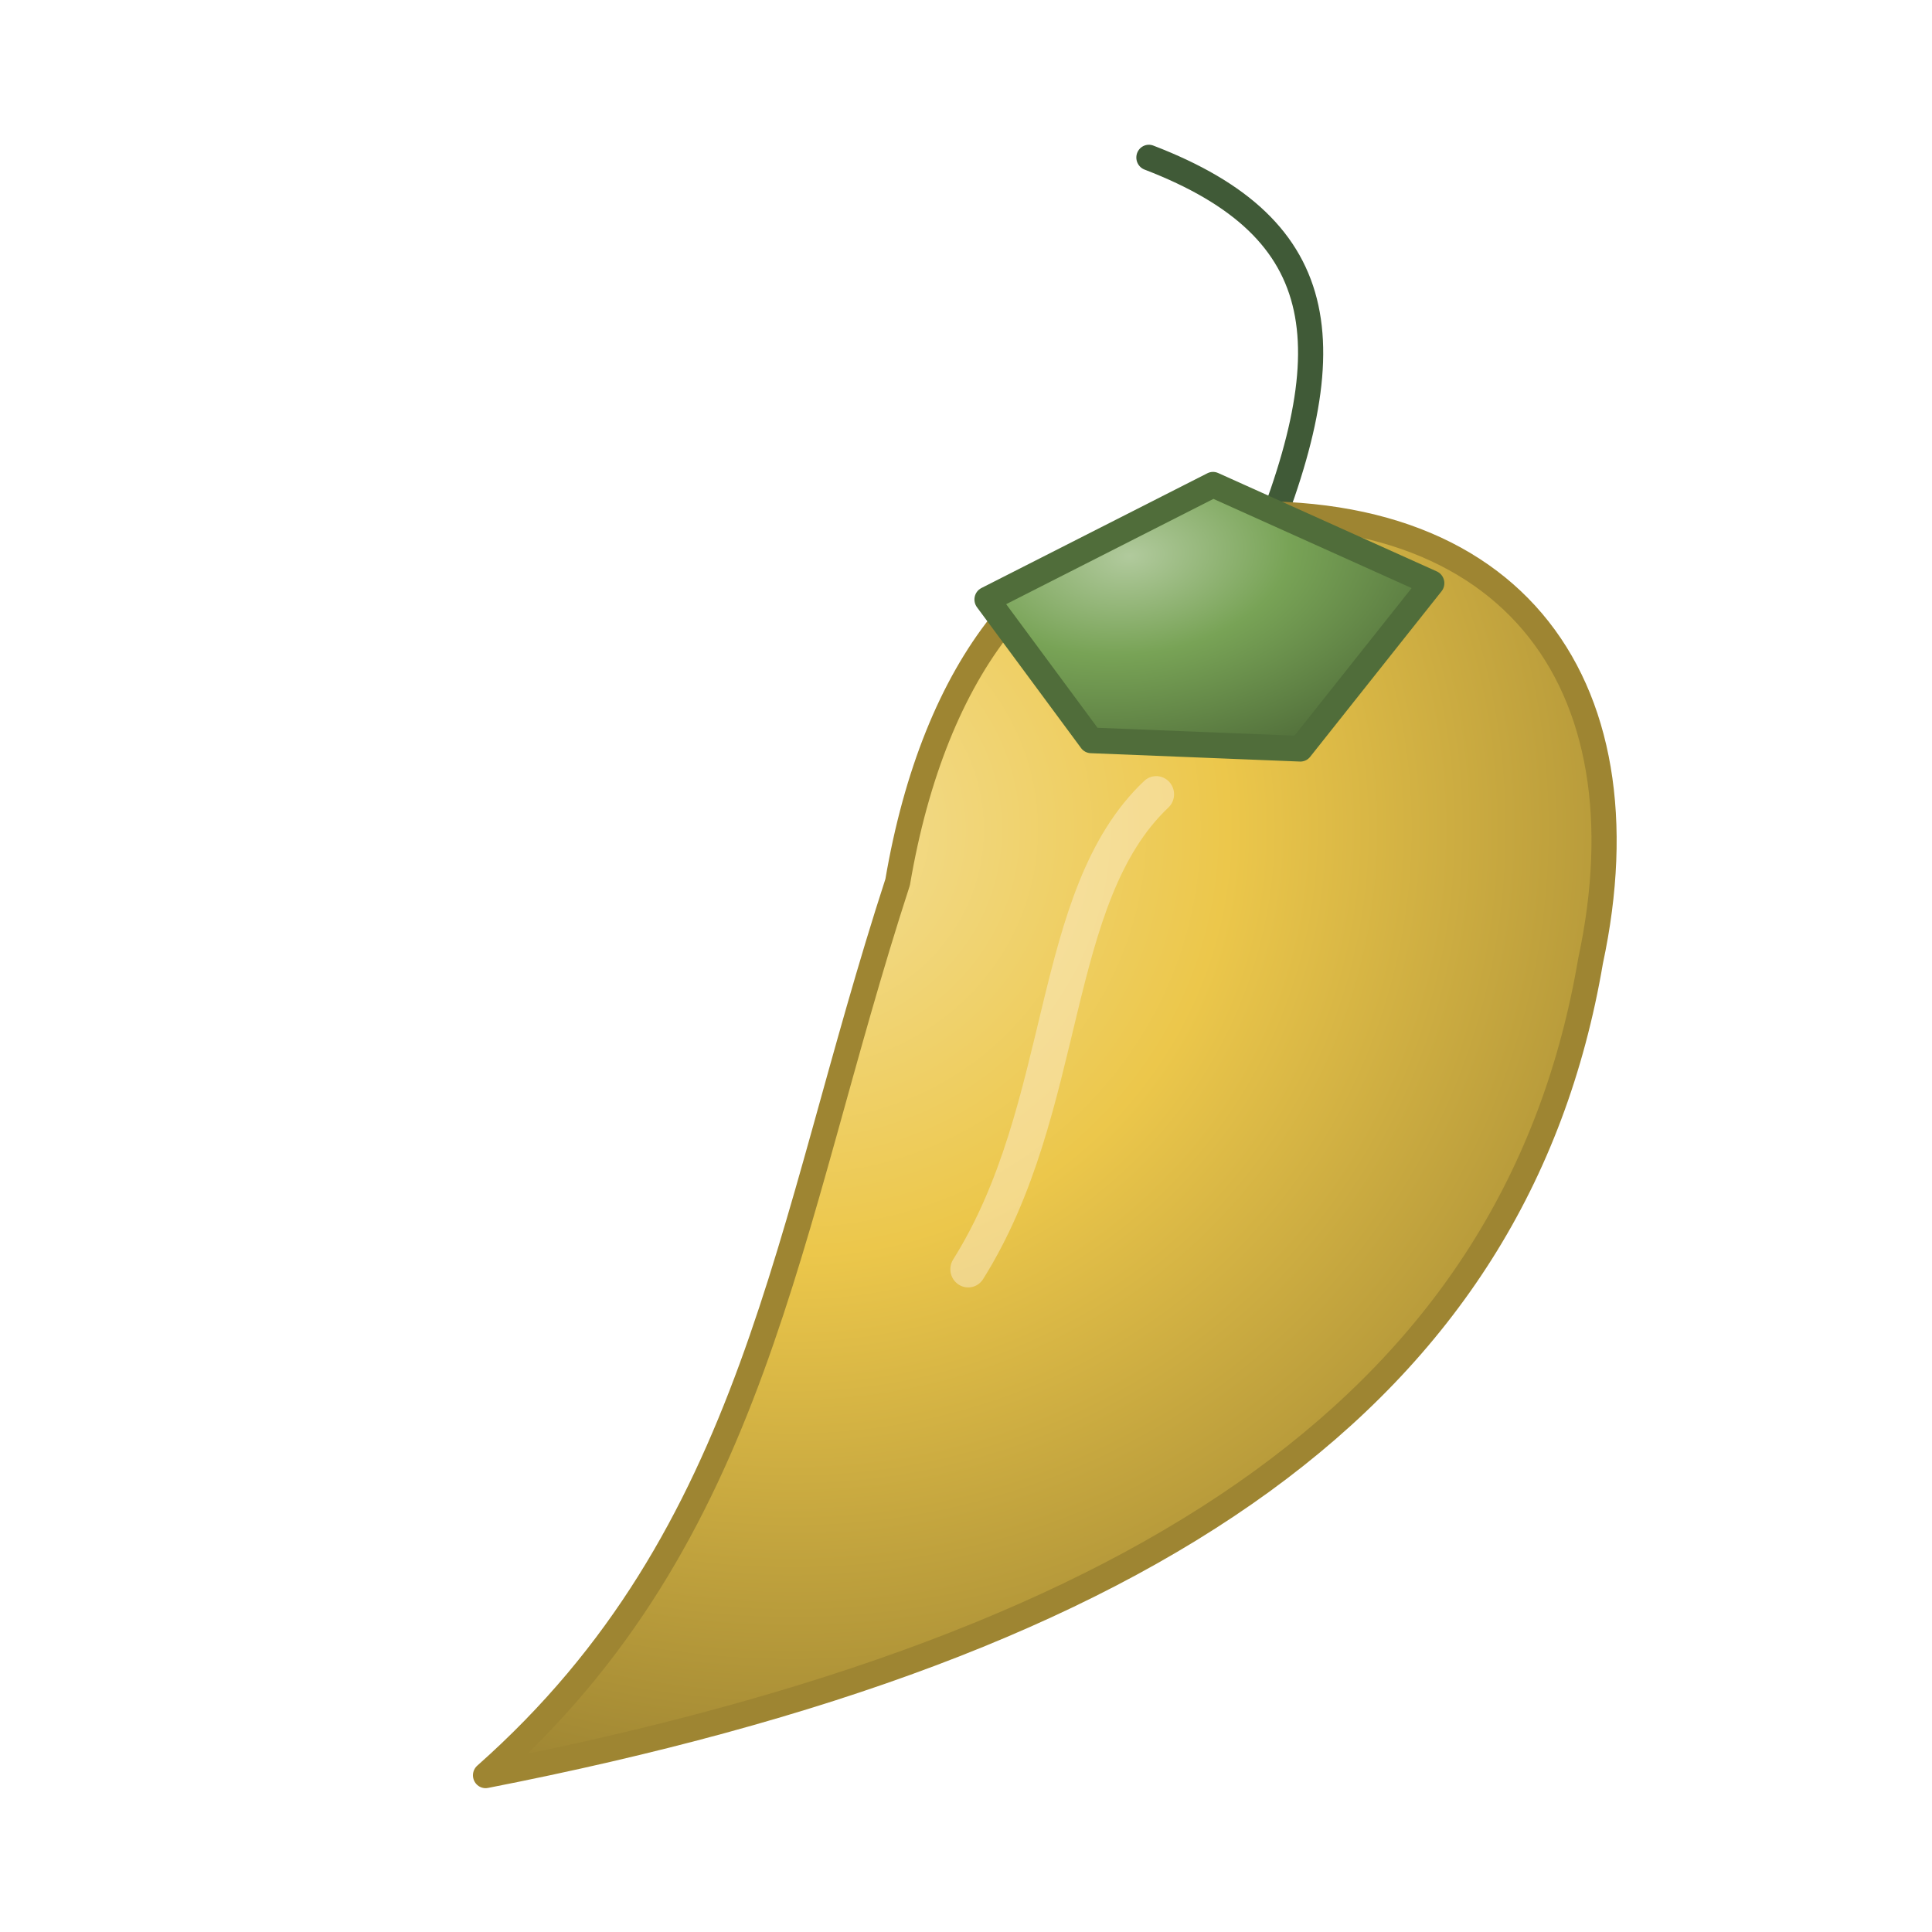
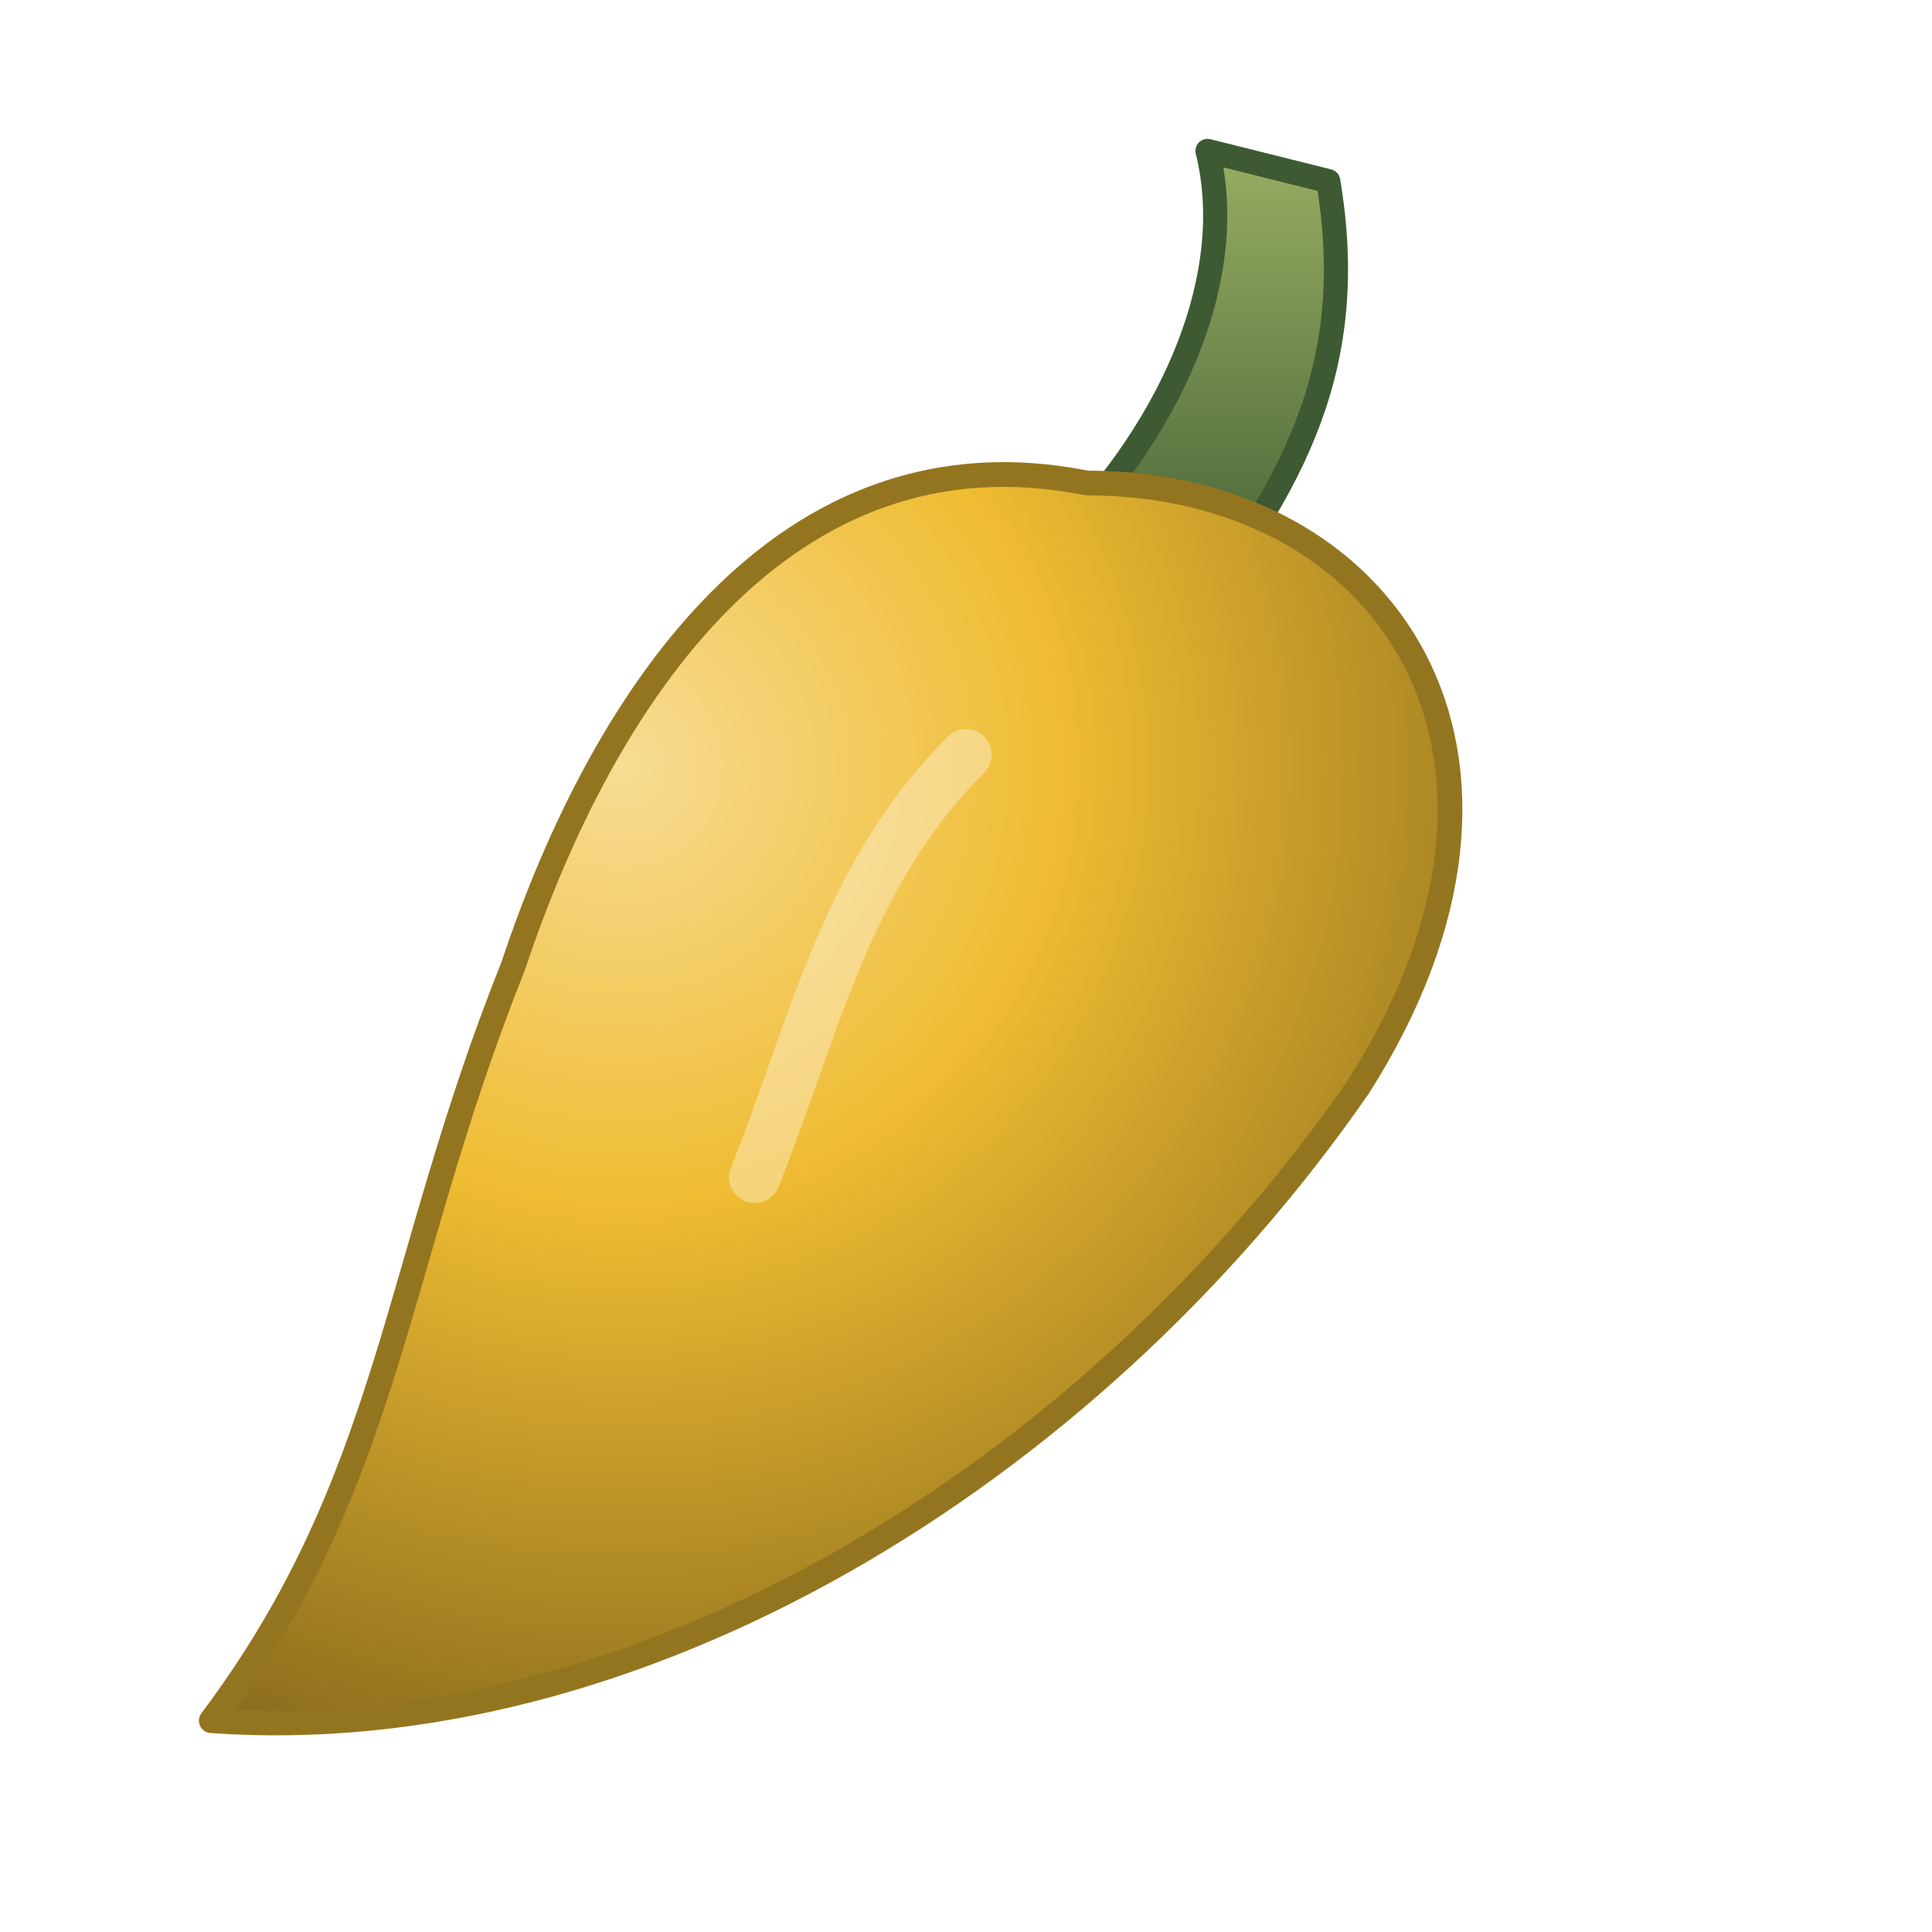
- <svg xmlns="http://www.w3.org/2000/svg" viewBox="0 0 64 64" role="img" aria-label="Hungarian Yellow Wax Chilli Seeds">
+ <svg xmlns="http://www.w3.org/2000/svg" viewBox="0 0 64 64" role="img">
  <defs>
-     <radialGradient id="shade0" cx="33%" cy="23%" r="86%">
-       <stop stop-color="#f4df97" />
-       <stop offset=".42" stop-color="#ecc74b" />
-       <stop offset="1" stop-color="#998131" />
+     <radialGradient id="pod" cx="33%" cy="23%" r="83%">
+       <stop stop-color="#f7dc94" />
+       <stop offset=".43" stop-color="#efbc32" />
+       <stop offset="1" stop-color="#8b6d1d" />
    </radialGradient>
-     <radialGradient id="shade1" cx="33%" cy="23%" r="86%">
-       <stop stop-color="#b1ca9d" />
-       <stop offset=".42" stop-color="#78a356" />
-       <stop offset="1" stop-color="#4e6a38" />
-     </radialGradient>
+     <linearGradient id="stem" x2="0" y2="1">
+       <stop stop-color="#98ad62" />
+       <stop offset="1" stop-color="#3d5b32" />
+     </linearGradient>
  </defs>
-   <g transform="translate(32 32) rotate(-6) scale(0.9806 1) translate(-32 -32)" stroke="#405a37" stroke-width=".85" stroke-linecap="round" stroke-linejoin="round">
-     <path d="M43 20c4-7 4-11-2-14" fill="none" />
-     <path d="M41 18c11 0 15 7 12 16-4 14-17 21-40 23 10-7 12-17 17-28 2-7 6-11 11-11Z" fill="url(#shade0)" stroke="#9e8532" />
-     <path d="m34 20 8-3 7 4-5 5-7-1Z" fill="url(#shade1)" stroke="#506d3a" />
-     <path d="M39 27c-4 3-4 10-8 15" fill="none" stroke="#fff1dd" stroke-width="1.2" opacity=".44" stroke-linecap="round" />
+   <g stroke-linejoin="round" stroke-linecap="round">
+     <path d="M35 18c4-4 6-9 5-13l4 1c1 6-1 10-5 15Z" fill="url(#stem)" stroke="#3d5a32" stroke-width=".8" />
+     <path d="M36 16c-10-2-16 7-19 16-4 10-4 17-10 25 14 1 29-8 38-21 7-11 1-20-9-20Z" fill="url(#pod)" stroke="#94751f" stroke-width=".82" />
+     <path d="M32 25c-4 4-5 9-7 14" fill="none" stroke="#fff7e8" stroke-width="1.7" opacity=".4" />
  </g>
</svg>
